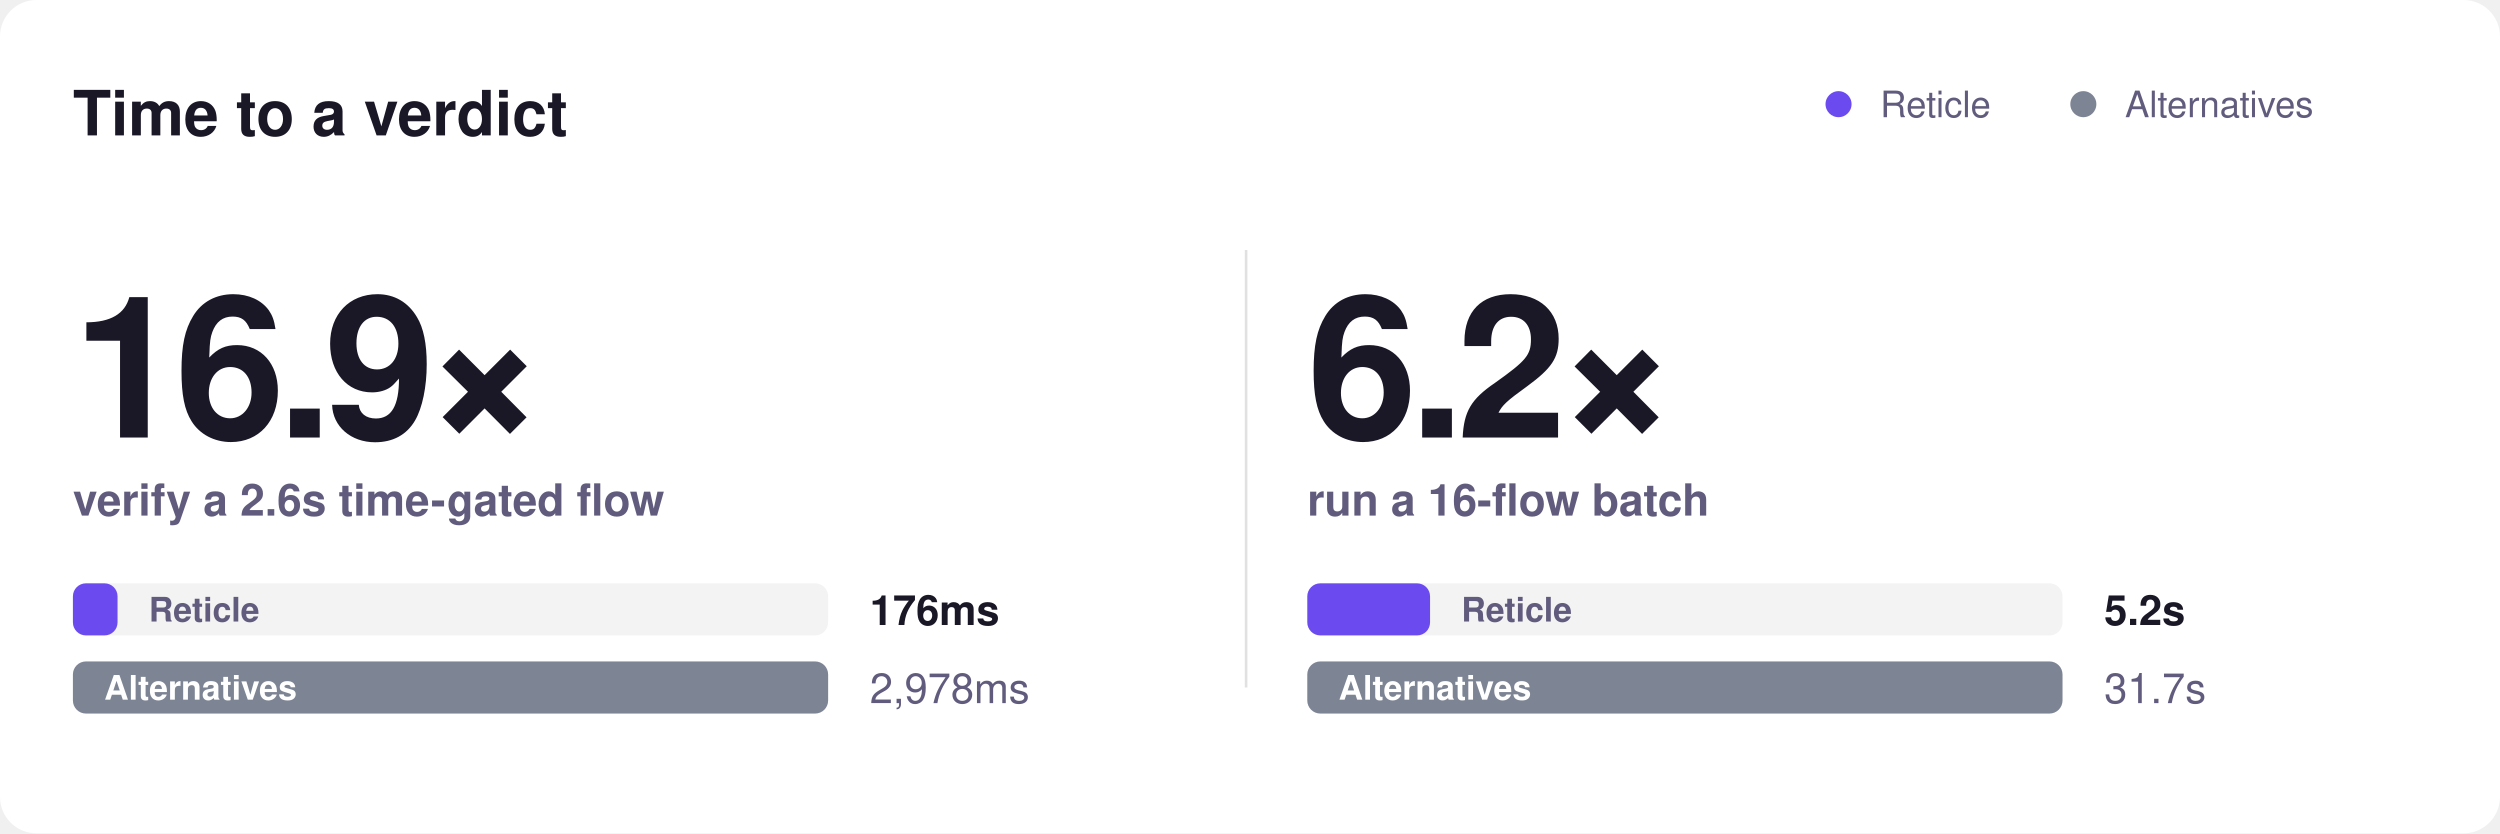
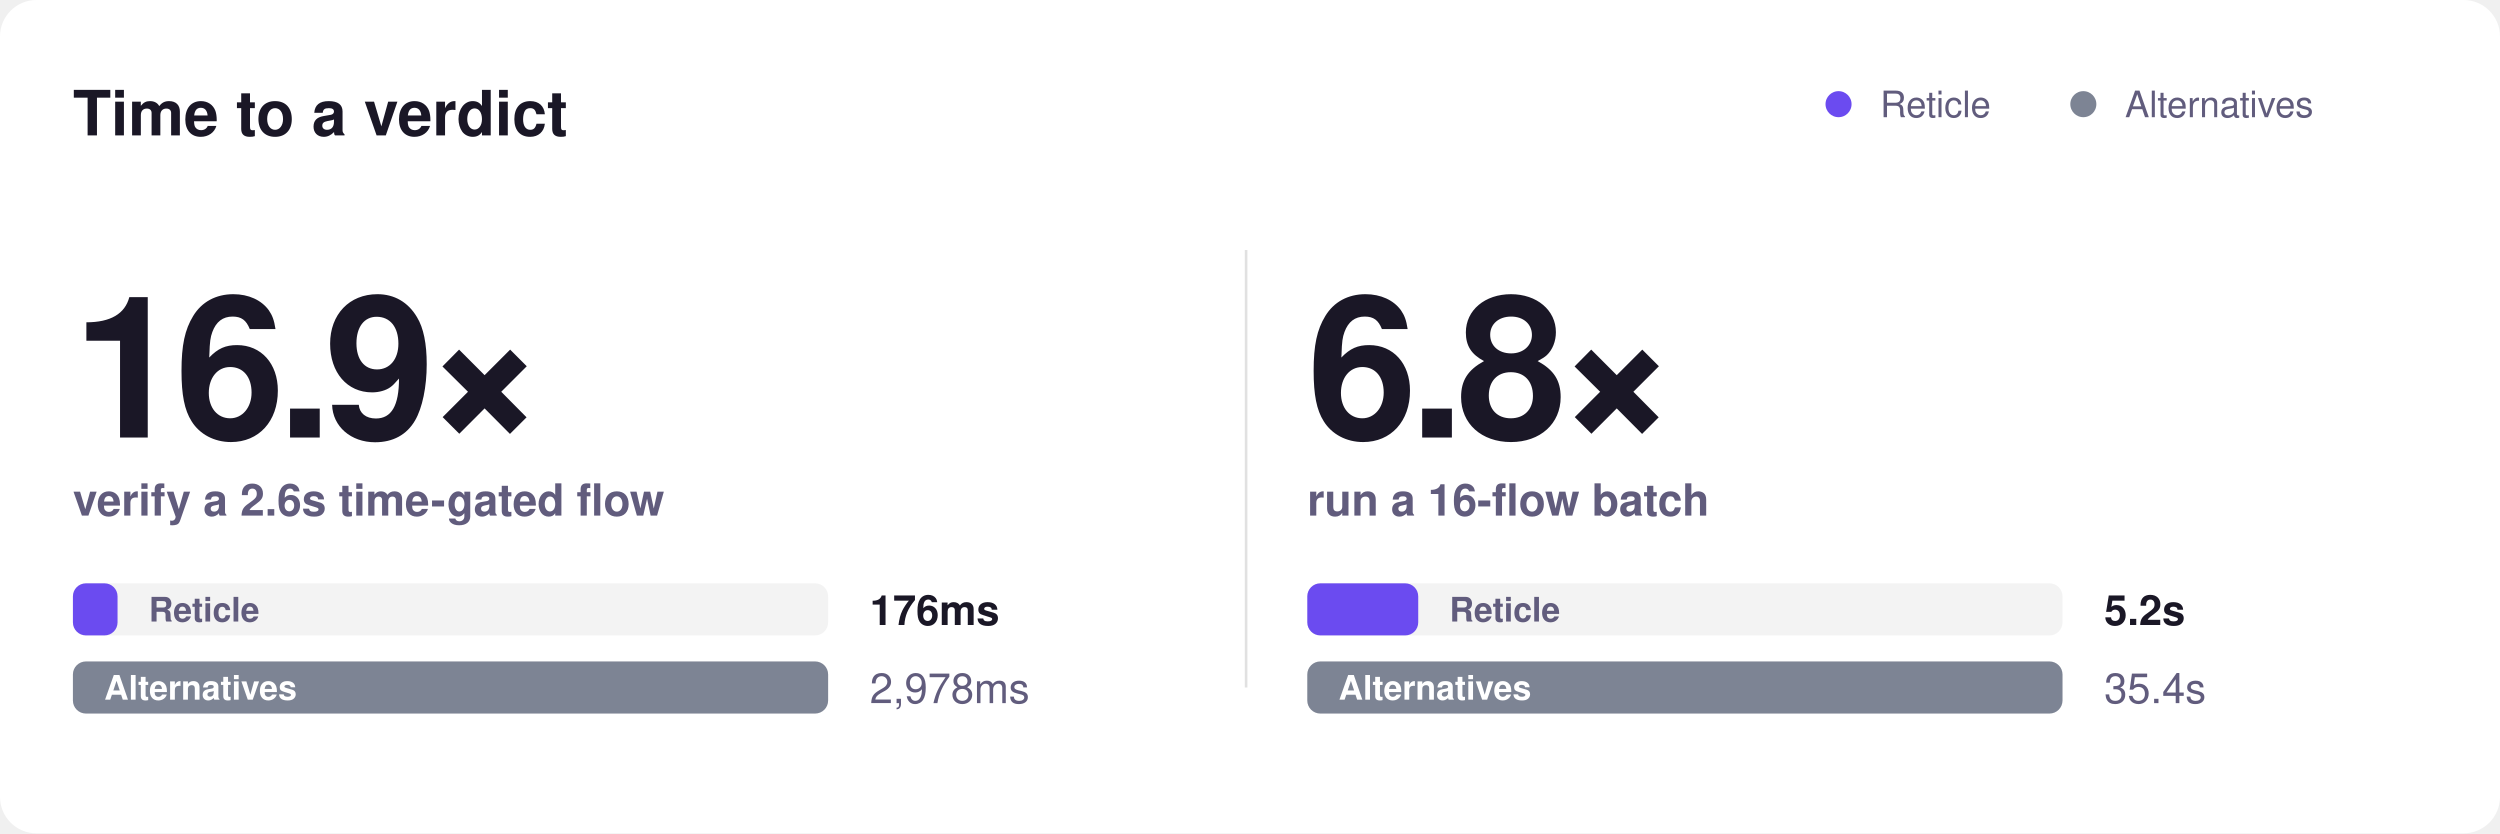
- <svg xmlns="http://www.w3.org/2000/svg" width="960" height="320" viewBox="0 0 960 320" font-family="-apple-system,BlinkMacSystemFont,Segoe UI,Helvetica,Arial,sans-serif" role="img" aria-label="Time to a verdict: a 2.6 second time-gated flow verified in 176 ms versus a 2978 ms real wait, and a 16-flow batch in 5.2 seconds versus 31.7 seconds one at a time.">
+ <svg xmlns="http://www.w3.org/2000/svg" width="960" height="320" viewBox="0 0 960 320" font-family="-apple-system,BlinkMacSystemFont,Segoe UI,Helvetica,Arial,sans-serif" role="img" aria-label="Time to a verdict: a 2.6 second time-gated flow verified in 176 ms versus a 2978 ms real wait, and a 16-flow batch in 5.2 seconds versus 35.4 seconds one at a time.">
  <rect x="0" y="0" width="960" height="320" rx="14" fill="#ffffff" />
  <text x="28" y="52" fill="#1a1726" font-size="24" font-weight="700">Time to a verdict</text>
  <circle cx="706.0" cy="40.0" r="6" fill="#6b4bf0" stroke="#ffffff" stroke-width="2" />
  <text x="722" y="45" fill="#615c7d" font-size="14">Reticle</text>
  <circle cx="800.0" cy="40.0" r="6" fill="#7d8494" stroke="#ffffff" stroke-width="2" />
  <text x="816" y="45" fill="#615c7d" font-size="14">Alternatives</text>
  <rect x="478" y="96" width="1" height="168" fill="#000000" opacity="0.12" />
  <text x="28" y="168" fill="#1a1726" font-size="76" font-weight="800" letter-spacing="-3">16.9×</text>
  <text x="28" y="198" fill="#615c7d" font-size="17" font-weight="600">verify a 2.6s time-gated flow</text>
  <rect x="28" y="224" width="290" height="20" rx="5" fill="#000000" opacity="0.05" />
  <rect x="28" y="224" width="17.139" height="20" rx="5" fill="#6b4bf0" />
  <text x="57.139" y="238.68" fill="#615c7d" font-size="13" font-weight="600">Reticle</text>
  <text x="334" y="240" fill="#1a1726" font-size="16" font-weight="700">176ms</text>
  <rect x="28" y="254" width="290" height="20" rx="5" fill="#000000" opacity="0.05" />
  <rect x="28" y="254" width="290" height="20" rx="5" fill="#7d8494" />
  <text x="40" y="268.68" fill="#ffffff" font-size="13" font-weight="600">Alternatives</text>
  <text x="334" y="270" fill="#615c7d" font-size="16">2,978ms</text>
-   <text x="502" y="168" fill="#1a1726" font-size="76" font-weight="800" letter-spacing="-3">6.2×</text>
+   <text x="502" y="168" fill="#1a1726" font-size="76" font-weight="800" letter-spacing="-3">6.8×</text>
  <text x="502" y="198" fill="#615c7d" font-size="17" font-weight="600">run a 16-flow batch</text>
  <rect x="502" y="224" width="290" height="20" rx="5" fill="#000000" opacity="0.05" />
-   <rect x="502" y="224" width="47.143" height="20" rx="5" fill="#6b4bf0" />
-   <text x="561.143" y="238.68" fill="#615c7d" font-size="13" font-weight="600">Reticle</text>
+   <rect x="502" y="224" width="42.6" height="20" rx="5" fill="#6b4bf0" />
+   <text x="556.6" y="238.68" fill="#615c7d" font-size="13" font-weight="600">Reticle</text>
  <text x="808" y="240" fill="#1a1726" font-size="16" font-weight="700">5.2s</text>
  <rect x="502" y="254" width="290" height="20" rx="5" fill="#000000" opacity="0.05" />
  <rect x="502" y="254" width="290" height="20" rx="5" fill="#7d8494" />
  <text x="514" y="268.68" fill="#ffffff" font-size="13" font-weight="600">Alternatives</text>
-   <text x="808" y="270" fill="#615c7d" font-size="16">31.7s</text>
+   <text x="808" y="270" fill="#615c7d" font-size="16">35.4s</text>
</svg>
